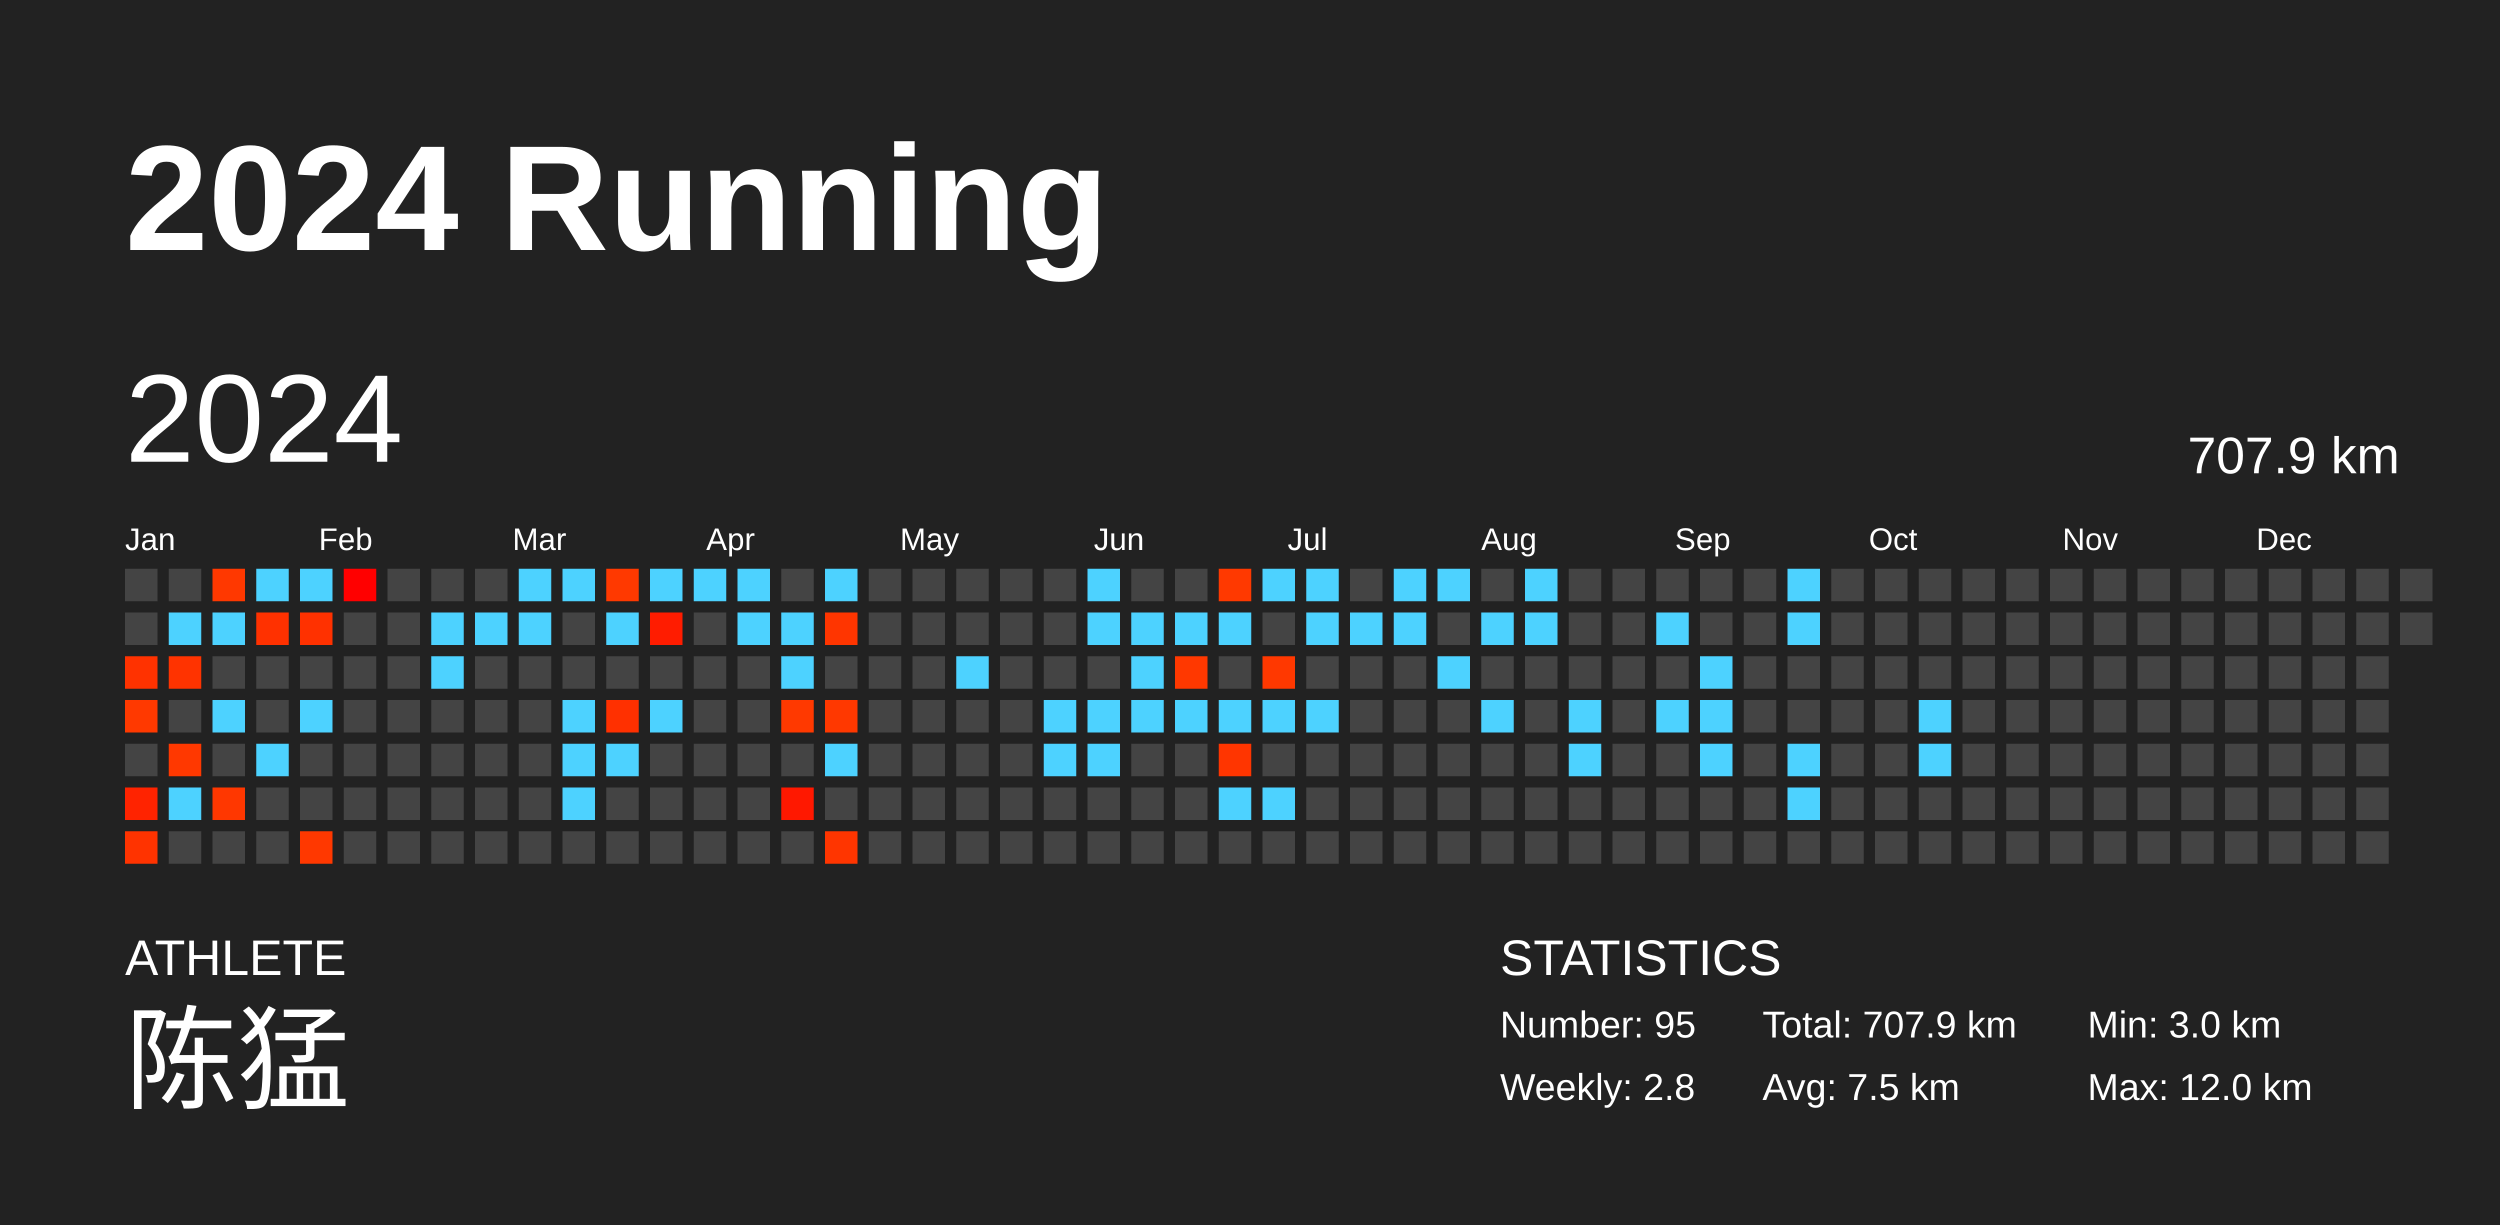
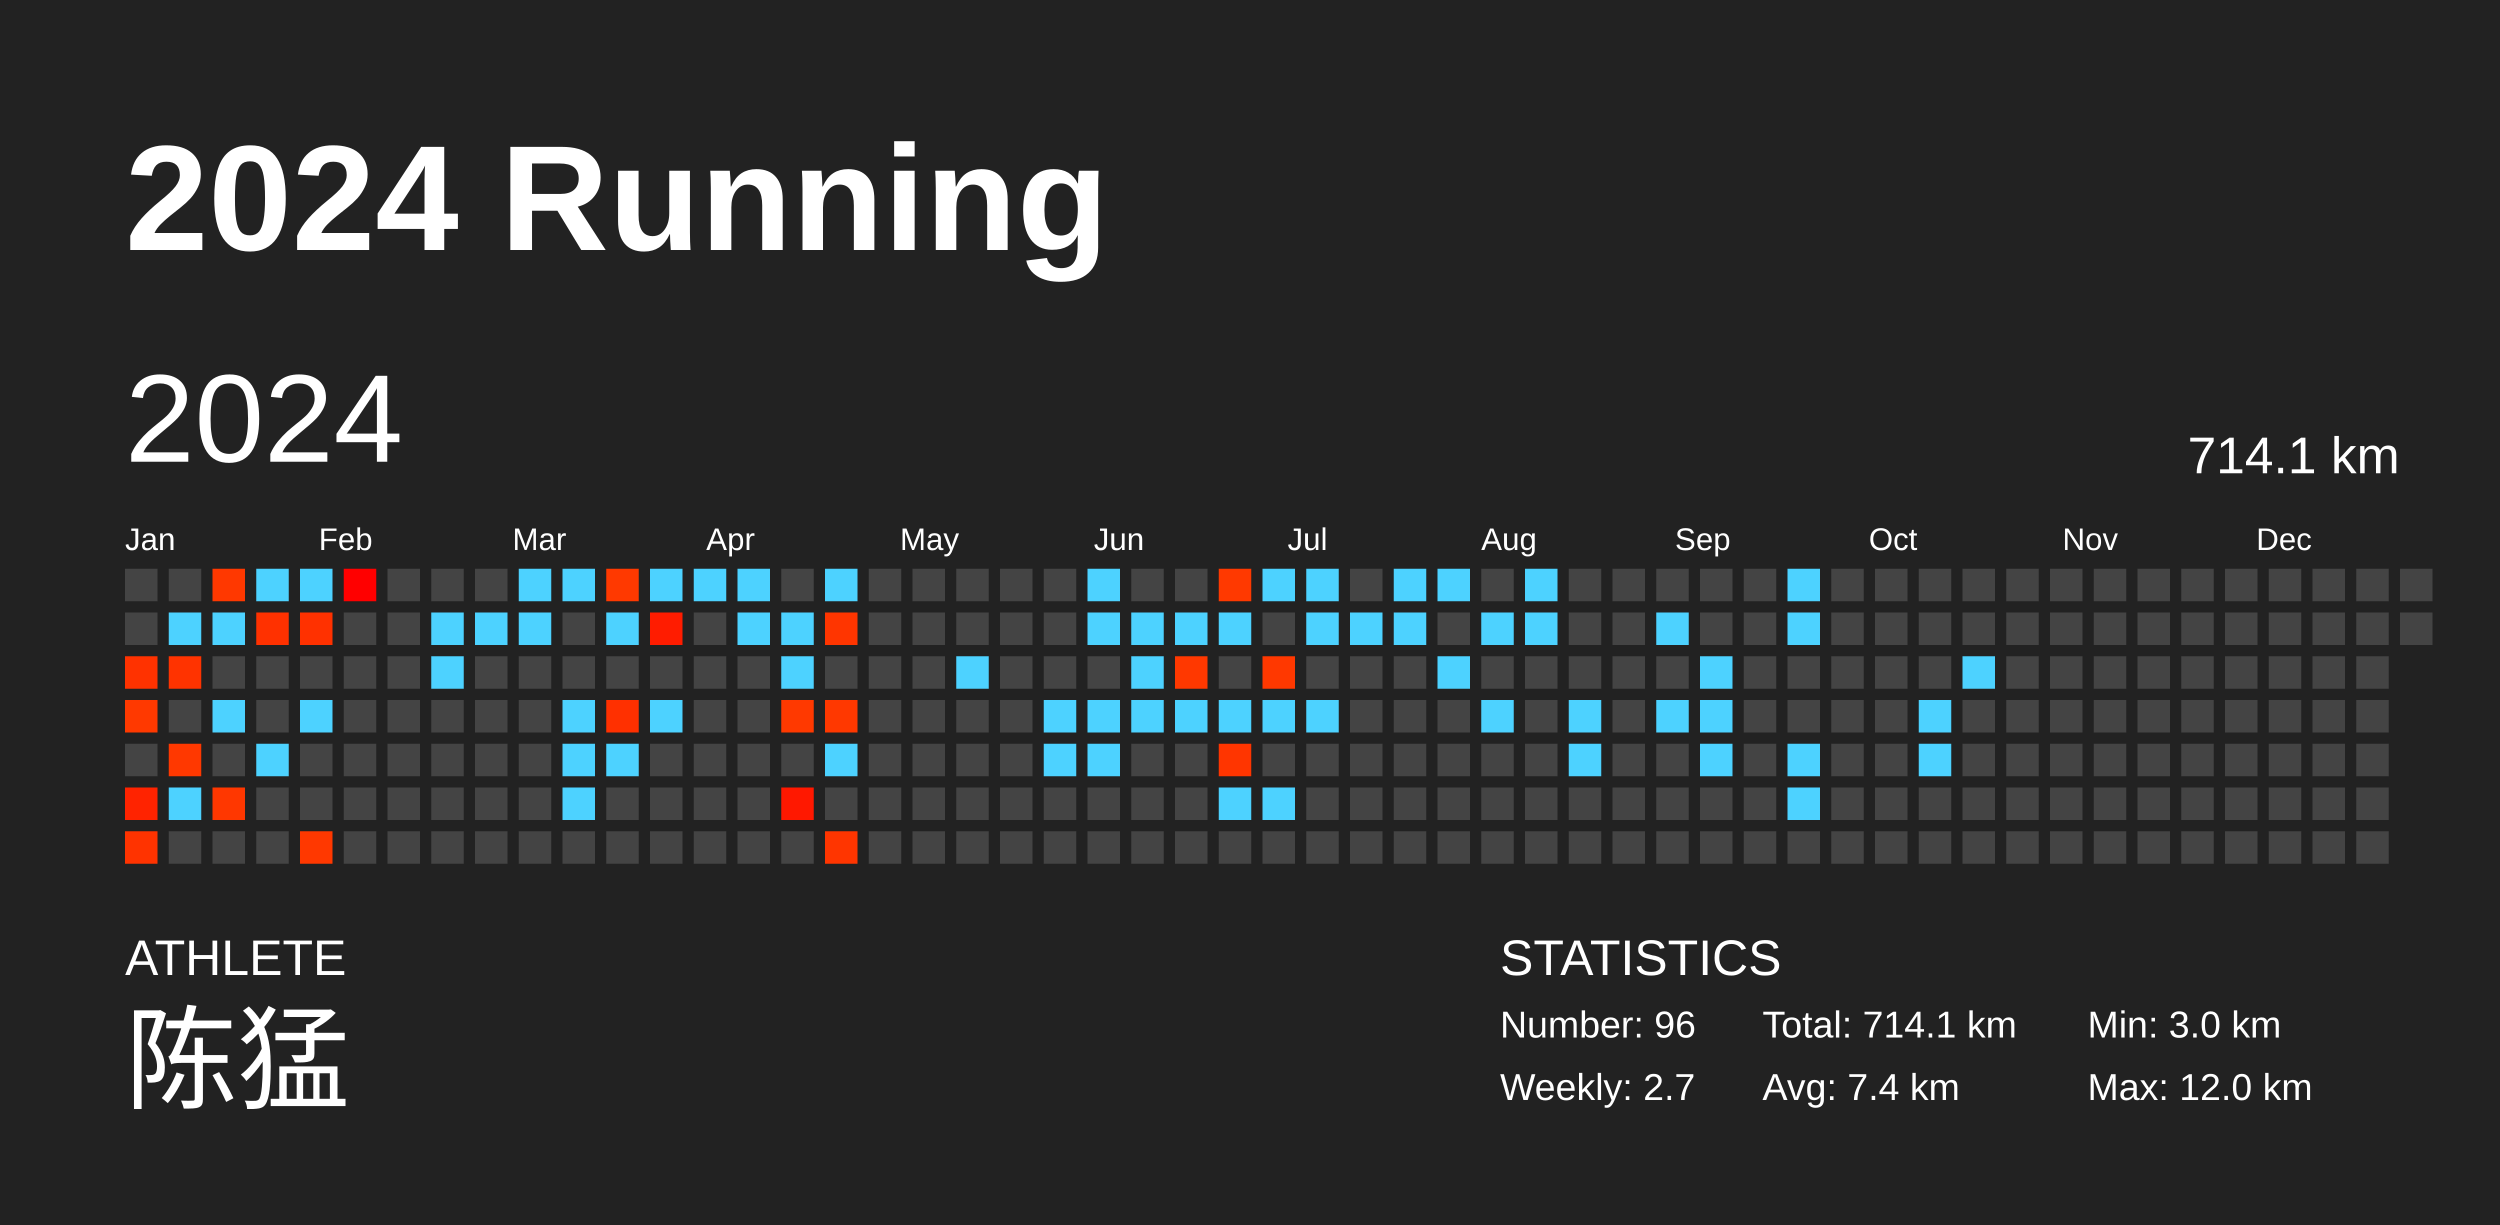
<svg xmlns="http://www.w3.org/2000/svg" baseProfile="full" height="98mm" version="1.1" viewBox="0,0,200,98" width="200mm">
  <defs />
  <rect fill="#222222" height="98" width="200" x="0" y="0" />
  <text fill="#FFFFFF" style="font-size:12px; font-family:Arial; font-weight:bold;" x="10" y="20">2024 Running</text>
  <text fill="#FFFFFF" style="font-size:4px; font-family:Arial" x="10" y="78">ATHLETE</text>
  <text fill="#FFFFFF" style="font-size:9px; font-family:Arial" x="10" y="88">陈猛</text>
  <text fill="#FFFFFF" style="font-size:4px; font-family:Arial" x="120" y="78">STATISTICS</text>
-   <text fill="#FFFFFF" style="font-size:3px; font-family:Arial" x="120" y="83">Number: 95</text>
-   <text fill="#FFFFFF" style="font-size:3px; font-family:Arial" x="120" y="88">Weekly: 2.8</text>
-   <text fill="#FFFFFF" style="font-size:3px; font-family:Arial" x="141" y="83">Total: 707.9 km</text>
-   <text fill="#FFFFFF" style="font-size:3px; font-family:Arial" x="141" y="88">Avg: 7.5 km</text>
+   <text fill="#FFFFFF" style="font-size:3px; font-family:Arial" x="120" y="83">Number: 96</text>
+   <text fill="#FFFFFF" style="font-size:3px; font-family:Arial" x="120" y="88">Weekly: 2.7</text>
+   <text fill="#FFFFFF" style="font-size:3px; font-family:Arial" x="141" y="83">Total: 714.1 km</text>
+   <text fill="#FFFFFF" style="font-size:3px; font-family:Arial" x="141" y="88">Avg: 7.4 km</text>
  <text fill="#FFFFFF" style="font-size:3px; font-family:Arial" x="167" y="83">Min: 3.0 km</text>
  <text fill="#FFFFFF" style="font-size:3px; font-family:Arial" x="167" y="88">Max: 12.0 km</text>
  <text dominant-baseline="hanging" fill="#FFFFFF" style="font-size:10.0px; font-family:Arial;" x="10" y="30">2024</text>
-   <text dominant-baseline="hanging" fill="#FFFFFF" style="font-size:4.125px; font-family:Arial;" x="175" y="35">707.9 km</text>
+   <text dominant-baseline="hanging" fill="#FFFFFF" style="font-size:4.125px; font-family:Arial;" x="175" y="35">714.1 km</text>
  <text fill="#FFFFFF" style="font-size:2.5px; font-family:Arial" x="10.0" y="44">Jan</text>
  <text fill="#FFFFFF" style="font-size:2.5px; font-family:Arial" x="25.5" y="44">Feb</text>
  <text fill="#FFFFFF" style="font-size:2.5px; font-family:Arial" x="41.0" y="44">Mar</text>
  <text fill="#FFFFFF" style="font-size:2.5px; font-family:Arial" x="56.5" y="44">Apr</text>
  <text fill="#FFFFFF" style="font-size:2.5px; font-family:Arial" x="72.0" y="44">May</text>
  <text fill="#FFFFFF" style="font-size:2.5px; font-family:Arial" x="87.5" y="44">Jun</text>
  <text fill="#FFFFFF" style="font-size:2.5px; font-family:Arial" x="103.0" y="44">Jul</text>
  <text fill="#FFFFFF" style="font-size:2.5px; font-family:Arial" x="118.5" y="44">Aug</text>
  <text fill="#FFFFFF" style="font-size:2.5px; font-family:Arial" x="134.0" y="44">Sep</text>
  <text fill="#FFFFFF" style="font-size:2.5px; font-family:Arial" x="149.5" y="44">Oct</text>
  <text fill="#FFFFFF" style="font-size:2.5px; font-family:Arial" x="165.0" y="44">Nov</text>
  <text fill="#FFFFFF" style="font-size:2.5px; font-family:Arial" x="180.5" y="44">Dec</text>
  <rect fill="#444444" height="2.6" width="2.6" x="10.0" y="45.5" />
  <rect fill="#444444" height="2.6" width="2.6" x="10.0" y="49.0" />
  <rect fill="#ff3200" height="2.6" width="2.6" x="10.0" y="52.5" />
  <rect fill="#ff3900" height="2.6" width="2.6" x="10.0" y="56.0" />
  <rect fill="#444444" height="2.6" width="2.6" x="10.0" y="59.5" />
  <rect fill="#ff2300" height="2.6" width="2.6" x="10.0" y="63.0" />
  <rect fill="#ff3300" height="2.6" width="2.6" x="10.0" y="66.5" />
  <rect fill="#444444" height="2.6" width="2.6" x="13.5" y="45.5" />
  <rect fill="#4dd2ff" height="2.6" width="2.6" x="13.5" y="49.0" />
  <rect fill="#ff3300" height="2.6" width="2.6" x="13.5" y="52.5" />
  <rect fill="#444444" height="2.6" width="2.6" x="13.5" y="56.0" />
  <rect fill="#ff3800" height="2.6" width="2.6" x="13.5" y="59.5" />
  <rect fill="#4dd2ff" height="2.6" width="2.6" x="13.5" y="63.0" />
  <rect fill="#444444" height="2.6" width="2.6" x="13.5" y="66.5" />
  <rect fill="#ff3800" height="2.6" width="2.6" x="17.0" y="45.5" />
  <rect fill="#4dd2ff" height="2.6" width="2.6" x="17.0" y="49.0" />
  <rect fill="#444444" height="2.6" width="2.6" x="17.0" y="52.5" />
  <rect fill="#4dd2ff" height="2.6" width="2.6" x="17.0" y="56.0" />
  <rect fill="#444444" height="2.6" width="2.6" x="17.0" y="59.5" />
  <rect fill="#ff3700" height="2.6" width="2.6" x="17.0" y="63.0" />
  <rect fill="#444444" height="2.6" width="2.6" x="17.0" y="66.5" />
  <rect fill="#4dd2ff" height="2.6" width="2.6" x="20.5" y="45.5" />
  <rect fill="#ff3100" height="2.6" width="2.6" x="20.5" y="49.0" />
  <rect fill="#444444" height="2.6" width="2.6" x="20.5" y="52.5" />
  <rect fill="#444444" height="2.6" width="2.6" x="20.5" y="56.0" />
  <rect fill="#4dd2ff" height="2.6" width="2.6" x="20.5" y="59.5" />
  <rect fill="#444444" height="2.6" width="2.6" x="20.5" y="63.0" />
  <rect fill="#444444" height="2.6" width="2.6" x="20.5" y="66.5" />
  <rect fill="#4dd2ff" height="2.6" width="2.6" x="24.0" y="45.5" />
  <rect fill="#ff3100" height="2.6" width="2.6" x="24.0" y="49.0" />
  <rect fill="#444444" height="2.6" width="2.6" x="24.0" y="52.5" />
  <rect fill="#4dd2ff" height="2.6" width="2.6" x="24.0" y="56.0" />
  <rect fill="#444444" height="2.6" width="2.6" x="24.0" y="59.5" />
  <rect fill="#444444" height="2.6" width="2.6" x="24.0" y="63.0" />
  <rect fill="#ff3800" height="2.6" width="2.6" x="24.0" y="66.5" />
  <rect fill="#ff0000" height="2.6" width="2.6" x="27.5" y="45.5" />
  <rect fill="#444444" height="2.6" width="2.6" x="27.5" y="49.0" />
  <rect fill="#444444" height="2.6" width="2.6" x="27.5" y="52.5" />
  <rect fill="#444444" height="2.6" width="2.6" x="27.5" y="56.0" />
  <rect fill="#444444" height="2.6" width="2.6" x="27.5" y="59.5" />
  <rect fill="#444444" height="2.6" width="2.6" x="27.5" y="63.0" />
  <rect fill="#444444" height="2.6" width="2.6" x="27.5" y="66.5" />
  <rect fill="#444444" height="2.6" width="2.6" x="31.0" y="45.5" />
  <rect fill="#444444" height="2.6" width="2.6" x="31.0" y="49.0" />
  <rect fill="#444444" height="2.6" width="2.6" x="31.0" y="52.5" />
  <rect fill="#444444" height="2.6" width="2.6" x="31.0" y="56.0" />
  <rect fill="#444444" height="2.6" width="2.6" x="31.0" y="59.5" />
  <rect fill="#444444" height="2.6" width="2.6" x="31.0" y="63.0" />
  <rect fill="#444444" height="2.6" width="2.6" x="31.0" y="66.5" />
  <rect fill="#444444" height="2.6" width="2.6" x="34.5" y="45.5" />
  <rect fill="#4dd2ff" height="2.6" width="2.6" x="34.5" y="49.0" />
  <rect fill="#4dd2ff" height="2.6" width="2.6" x="34.5" y="52.5" />
  <rect fill="#444444" height="2.6" width="2.6" x="34.5" y="56.0" />
  <rect fill="#444444" height="2.6" width="2.6" x="34.5" y="59.5" />
  <rect fill="#444444" height="2.6" width="2.6" x="34.5" y="63.0" />
  <rect fill="#444444" height="2.6" width="2.6" x="34.5" y="66.5" />
  <rect fill="#444444" height="2.6" width="2.6" x="38.0" y="45.5" />
  <rect fill="#4dd2ff" height="2.6" width="2.6" x="38.0" y="49.0" />
  <rect fill="#444444" height="2.6" width="2.6" x="38.0" y="52.5" />
  <rect fill="#444444" height="2.6" width="2.6" x="38.0" y="56.0" />
  <rect fill="#444444" height="2.6" width="2.6" x="38.0" y="59.5" />
  <rect fill="#444444" height="2.6" width="2.6" x="38.0" y="63.0" />
  <rect fill="#444444" height="2.6" width="2.6" x="38.0" y="66.5" />
  <rect fill="#4dd2ff" height="2.6" width="2.6" x="41.5" y="45.5" />
  <rect fill="#4dd2ff" height="2.6" width="2.6" x="41.5" y="49.0" />
  <rect fill="#444444" height="2.6" width="2.6" x="41.5" y="52.5" />
  <rect fill="#444444" height="2.6" width="2.6" x="41.5" y="56.0" />
  <rect fill="#444444" height="2.6" width="2.6" x="41.5" y="59.5" />
  <rect fill="#444444" height="2.6" width="2.6" x="41.5" y="63.0" />
  <rect fill="#444444" height="2.6" width="2.6" x="41.5" y="66.5" />
  <rect fill="#4dd2ff" height="2.6" width="2.6" x="45.0" y="45.5" />
  <rect fill="#444444" height="2.6" width="2.6" x="45.0" y="49.0" />
  <rect fill="#444444" height="2.6" width="2.6" x="45.0" y="52.5" />
  <rect fill="#4dd2ff" height="2.6" width="2.6" x="45.0" y="56.0" />
  <rect fill="#4dd2ff" height="2.6" width="2.6" x="45.0" y="59.5" />
  <rect fill="#4dd2ff" height="2.6" width="2.6" x="45.0" y="63.0" />
  <rect fill="#444444" height="2.6" width="2.6" x="45.0" y="66.5" />
  <rect fill="#ff3900" height="2.6" width="2.6" x="48.5" y="45.5" />
  <rect fill="#4dd2ff" height="2.6" width="2.6" x="48.5" y="49.0" />
  <rect fill="#444444" height="2.6" width="2.6" x="48.5" y="52.5" />
  <rect fill="#ff3000" height="2.6" width="2.6" x="48.5" y="56.0" />
  <rect fill="#4dd2ff" height="2.6" width="2.6" x="48.5" y="59.5" />
  <rect fill="#444444" height="2.6" width="2.6" x="48.5" y="63.0" />
  <rect fill="#444444" height="2.6" width="2.6" x="48.5" y="66.5" />
  <rect fill="#4dd2ff" height="2.6" width="2.6" x="52.0" y="45.5" />
  <rect fill="#ff1c00" height="2.6" width="2.6" x="52.0" y="49.0" />
  <rect fill="#444444" height="2.6" width="2.6" x="52.0" y="52.5" />
  <rect fill="#4dd2ff" height="2.6" width="2.6" x="52.0" y="56.0" />
  <rect fill="#444444" height="2.6" width="2.6" x="52.0" y="59.5" />
  <rect fill="#444444" height="2.6" width="2.6" x="52.0" y="63.0" />
  <rect fill="#444444" height="2.6" width="2.6" x="52.0" y="66.5" />
  <rect fill="#4dd2ff" height="2.6" width="2.6" x="55.5" y="45.5" />
  <rect fill="#444444" height="2.6" width="2.6" x="55.5" y="49.0" />
  <rect fill="#444444" height="2.6" width="2.6" x="55.5" y="52.5" />
  <rect fill="#444444" height="2.6" width="2.6" x="55.5" y="56.0" />
  <rect fill="#444444" height="2.6" width="2.6" x="55.5" y="59.5" />
  <rect fill="#444444" height="2.6" width="2.6" x="55.5" y="63.0" />
  <rect fill="#444444" height="2.6" width="2.6" x="55.5" y="66.5" />
  <rect fill="#4dd2ff" height="2.6" width="2.6" x="59.0" y="45.5" />
  <rect fill="#4dd2ff" height="2.6" width="2.6" x="59.0" y="49.0" />
  <rect fill="#444444" height="2.6" width="2.6" x="59.0" y="52.5" />
  <rect fill="#444444" height="2.6" width="2.6" x="59.0" y="56.0" />
  <rect fill="#444444" height="2.6" width="2.6" x="59.0" y="59.5" />
  <rect fill="#444444" height="2.6" width="2.6" x="59.0" y="63.0" />
  <rect fill="#444444" height="2.6" width="2.6" x="59.0" y="66.5" />
  <rect fill="#444444" height="2.6" width="2.6" x="62.5" y="45.5" />
  <rect fill="#4dd2ff" height="2.6" width="2.6" x="62.5" y="49.0" />
  <rect fill="#4dd2ff" height="2.6" width="2.6" x="62.5" y="52.5" />
  <rect fill="#ff3900" height="2.6" width="2.6" x="62.5" y="56.0" />
  <rect fill="#444444" height="2.6" width="2.6" x="62.5" y="59.5" />
  <rect fill="#ff1800" height="2.6" width="2.6" x="62.5" y="63.0" />
  <rect fill="#444444" height="2.6" width="2.6" x="62.5" y="66.5" />
  <rect fill="#4dd2ff" height="2.6" width="2.6" x="66.0" y="45.5" />
  <rect fill="#ff3500" height="2.6" width="2.6" x="66.0" y="49.0" />
  <rect fill="#444444" height="2.6" width="2.6" x="66.0" y="52.5" />
  <rect fill="#ff3800" height="2.6" width="2.6" x="66.0" y="56.0" />
  <rect fill="#4dd2ff" height="2.6" width="2.6" x="66.0" y="59.5" />
  <rect fill="#444444" height="2.6" width="2.6" x="66.0" y="63.0" />
  <rect fill="#ff3500" height="2.6" width="2.6" x="66.0" y="66.5" />
  <rect fill="#444444" height="2.6" width="2.6" x="69.5" y="45.5" />
  <rect fill="#444444" height="2.6" width="2.6" x="69.5" y="49.0" />
  <rect fill="#444444" height="2.6" width="2.6" x="69.5" y="52.5" />
  <rect fill="#444444" height="2.6" width="2.6" x="69.5" y="56.0" />
  <rect fill="#444444" height="2.6" width="2.6" x="69.5" y="59.5" />
  <rect fill="#444444" height="2.6" width="2.6" x="69.5" y="63.0" />
  <rect fill="#444444" height="2.6" width="2.6" x="69.5" y="66.5" />
  <rect fill="#444444" height="2.6" width="2.6" x="73.0" y="45.5" />
  <rect fill="#444444" height="2.6" width="2.6" x="73.0" y="49.0" />
  <rect fill="#444444" height="2.6" width="2.6" x="73.0" y="52.5" />
  <rect fill="#444444" height="2.6" width="2.6" x="73.0" y="56.0" />
  <rect fill="#444444" height="2.6" width="2.6" x="73.0" y="59.5" />
  <rect fill="#444444" height="2.6" width="2.6" x="73.0" y="63.0" />
  <rect fill="#444444" height="2.6" width="2.6" x="73.0" y="66.5" />
  <rect fill="#444444" height="2.6" width="2.6" x="76.5" y="45.5" />
  <rect fill="#444444" height="2.6" width="2.6" x="76.5" y="49.0" />
  <rect fill="#4dd2ff" height="2.6" width="2.6" x="76.5" y="52.5" />
  <rect fill="#444444" height="2.6" width="2.6" x="76.5" y="56.0" />
  <rect fill="#444444" height="2.6" width="2.6" x="76.5" y="59.5" />
  <rect fill="#444444" height="2.6" width="2.6" x="76.5" y="63.0" />
  <rect fill="#444444" height="2.6" width="2.6" x="76.5" y="66.5" />
  <rect fill="#444444" height="2.6" width="2.6" x="80.0" y="45.5" />
  <rect fill="#444444" height="2.6" width="2.6" x="80.0" y="49.0" />
  <rect fill="#444444" height="2.6" width="2.6" x="80.0" y="52.5" />
  <rect fill="#444444" height="2.6" width="2.6" x="80.0" y="56.0" />
  <rect fill="#444444" height="2.6" width="2.6" x="80.0" y="59.5" />
  <rect fill="#444444" height="2.6" width="2.6" x="80.0" y="63.0" />
  <rect fill="#444444" height="2.6" width="2.6" x="80.0" y="66.5" />
  <rect fill="#444444" height="2.6" width="2.6" x="83.5" y="45.5" />
  <rect fill="#444444" height="2.6" width="2.6" x="83.5" y="49.0" />
  <rect fill="#444444" height="2.6" width="2.6" x="83.5" y="52.5" />
  <rect fill="#4dd2ff" height="2.6" width="2.6" x="83.5" y="56.0" />
  <rect fill="#4dd2ff" height="2.6" width="2.6" x="83.5" y="59.5" />
  <rect fill="#444444" height="2.6" width="2.6" x="83.5" y="63.0" />
  <rect fill="#444444" height="2.6" width="2.6" x="83.5" y="66.5" />
  <rect fill="#4dd2ff" height="2.6" width="2.6" x="87.0" y="45.5" />
  <rect fill="#4dd2ff" height="2.6" width="2.6" x="87.0" y="49.0" />
  <rect fill="#444444" height="2.6" width="2.6" x="87.0" y="52.5" />
  <rect fill="#4dd2ff" height="2.6" width="2.6" x="87.0" y="56.0" />
  <rect fill="#4dd2ff" height="2.6" width="2.6" x="87.0" y="59.5" />
  <rect fill="#444444" height="2.6" width="2.6" x="87.0" y="63.0" />
  <rect fill="#444444" height="2.6" width="2.6" x="87.0" y="66.5" />
  <rect fill="#444444" height="2.6" width="2.6" x="90.5" y="45.5" />
  <rect fill="#4dd2ff" height="2.6" width="2.6" x="90.5" y="49.0" />
  <rect fill="#4dd2ff" height="2.6" width="2.6" x="90.5" y="52.5" />
  <rect fill="#4dd2ff" height="2.6" width="2.6" x="90.5" y="56.0" />
  <rect fill="#444444" height="2.6" width="2.6" x="90.5" y="59.5" />
  <rect fill="#444444" height="2.6" width="2.6" x="90.5" y="63.0" />
  <rect fill="#444444" height="2.6" width="2.6" x="90.5" y="66.5" />
  <rect fill="#444444" height="2.6" width="2.6" x="94.0" y="45.5" />
  <rect fill="#4dd2ff" height="2.6" width="2.6" x="94.0" y="49.0" />
  <rect fill="#ff3800" height="2.6" width="2.6" x="94.0" y="52.5" />
  <rect fill="#4dd2ff" height="2.6" width="2.6" x="94.0" y="56.0" />
  <rect fill="#444444" height="2.6" width="2.6" x="94.0" y="59.5" />
  <rect fill="#444444" height="2.6" width="2.6" x="94.0" y="63.0" />
  <rect fill="#444444" height="2.6" width="2.6" x="94.0" y="66.5" />
  <rect fill="#ff3900" height="2.6" width="2.6" x="97.5" y="45.5" />
  <rect fill="#4dd2ff" height="2.6" width="2.6" x="97.5" y="49.0" />
  <rect fill="#444444" height="2.6" width="2.6" x="97.5" y="52.5" />
  <rect fill="#4dd2ff" height="2.6" width="2.6" x="97.5" y="56.0" />
  <rect fill="#ff3500" height="2.6" width="2.6" x="97.5" y="59.5" />
  <rect fill="#4dd2ff" height="2.6" width="2.6" x="97.5" y="63.0" />
  <rect fill="#444444" height="2.6" width="2.6" x="97.5" y="66.5" />
  <rect fill="#4dd2ff" height="2.6" width="2.6" x="101.0" y="45.5" />
  <rect fill="#444444" height="2.6" width="2.6" x="101.0" y="49.0" />
  <rect fill="#ff3800" height="2.6" width="2.6" x="101.0" y="52.5" />
  <rect fill="#4dd2ff" height="2.6" width="2.6" x="101.0" y="56.0" />
  <rect fill="#444444" height="2.6" width="2.6" x="101.0" y="59.5" />
  <rect fill="#4dd2ff" height="2.6" width="2.6" x="101.0" y="63.0" />
  <rect fill="#444444" height="2.6" width="2.6" x="101.0" y="66.5" />
  <rect fill="#4dd2ff" height="2.6" width="2.6" x="104.5" y="45.5" />
  <rect fill="#4dd2ff" height="2.6" width="2.6" x="104.5" y="49.0" />
  <rect fill="#444444" height="2.6" width="2.6" x="104.5" y="52.5" />
  <rect fill="#4dd2ff" height="2.6" width="2.6" x="104.5" y="56.0" />
  <rect fill="#444444" height="2.6" width="2.6" x="104.5" y="59.5" />
  <rect fill="#444444" height="2.6" width="2.6" x="104.5" y="63.0" />
  <rect fill="#444444" height="2.6" width="2.6" x="104.5" y="66.5" />
  <rect fill="#444444" height="2.6" width="2.6" x="108.0" y="45.5" />
  <rect fill="#4dd2ff" height="2.6" width="2.6" x="108.0" y="49.0" />
  <rect fill="#444444" height="2.6" width="2.6" x="108.0" y="52.5" />
  <rect fill="#444444" height="2.6" width="2.6" x="108.0" y="56.0" />
  <rect fill="#444444" height="2.6" width="2.6" x="108.0" y="59.5" />
  <rect fill="#444444" height="2.6" width="2.6" x="108.0" y="63.0" />
  <rect fill="#444444" height="2.6" width="2.6" x="108.0" y="66.5" />
  <rect fill="#4dd2ff" height="2.6" width="2.6" x="111.5" y="45.5" />
  <rect fill="#4dd2ff" height="2.6" width="2.6" x="111.5" y="49.0" />
  <rect fill="#444444" height="2.6" width="2.6" x="111.5" y="52.5" />
  <rect fill="#444444" height="2.6" width="2.6" x="111.5" y="56.0" />
  <rect fill="#444444" height="2.6" width="2.6" x="111.5" y="59.5" />
  <rect fill="#444444" height="2.6" width="2.6" x="111.5" y="63.0" />
  <rect fill="#444444" height="2.6" width="2.6" x="111.5" y="66.5" />
  <rect fill="#4dd2ff" height="2.6" width="2.6" x="115.0" y="45.5" />
  <rect fill="#444444" height="2.6" width="2.6" x="115.0" y="49.0" />
  <rect fill="#4dd2ff" height="2.6" width="2.6" x="115.0" y="52.5" />
  <rect fill="#444444" height="2.6" width="2.6" x="115.0" y="56.0" />
  <rect fill="#444444" height="2.6" width="2.6" x="115.0" y="59.5" />
  <rect fill="#444444" height="2.6" width="2.6" x="115.0" y="63.0" />
  <rect fill="#444444" height="2.6" width="2.6" x="115.0" y="66.5" />
  <rect fill="#444444" height="2.6" width="2.6" x="118.5" y="45.5" />
  <rect fill="#4dd2ff" height="2.6" width="2.6" x="118.5" y="49.0" />
  <rect fill="#444444" height="2.6" width="2.6" x="118.5" y="52.5" />
  <rect fill="#4dd2ff" height="2.6" width="2.6" x="118.5" y="56.0" />
  <rect fill="#444444" height="2.6" width="2.6" x="118.5" y="59.5" />
  <rect fill="#444444" height="2.6" width="2.6" x="118.5" y="63.0" />
  <rect fill="#444444" height="2.6" width="2.6" x="118.5" y="66.5" />
  <rect fill="#4dd2ff" height="2.6" width="2.6" x="122.0" y="45.5" />
  <rect fill="#4dd2ff" height="2.6" width="2.6" x="122.0" y="49.0" />
  <rect fill="#444444" height="2.6" width="2.6" x="122.0" y="52.5" />
  <rect fill="#444444" height="2.6" width="2.6" x="122.0" y="56.0" />
  <rect fill="#444444" height="2.6" width="2.6" x="122.0" y="59.5" />
  <rect fill="#444444" height="2.6" width="2.6" x="122.0" y="63.0" />
  <rect fill="#444444" height="2.6" width="2.6" x="122.0" y="66.5" />
  <rect fill="#444444" height="2.6" width="2.6" x="125.5" y="45.5" />
  <rect fill="#444444" height="2.6" width="2.6" x="125.5" y="49.0" />
  <rect fill="#444444" height="2.6" width="2.6" x="125.5" y="52.5" />
  <rect fill="#4dd2ff" height="2.6" width="2.6" x="125.5" y="56.0" />
  <rect fill="#4dd2ff" height="2.6" width="2.6" x="125.5" y="59.5" />
  <rect fill="#444444" height="2.6" width="2.6" x="125.5" y="63.0" />
  <rect fill="#444444" height="2.6" width="2.6" x="125.5" y="66.5" />
  <rect fill="#444444" height="2.6" width="2.6" x="129.0" y="45.5" />
  <rect fill="#444444" height="2.6" width="2.6" x="129.0" y="49.0" />
  <rect fill="#444444" height="2.6" width="2.6" x="129.0" y="52.5" />
  <rect fill="#444444" height="2.6" width="2.6" x="129.0" y="56.0" />
  <rect fill="#444444" height="2.6" width="2.6" x="129.0" y="59.5" />
  <rect fill="#444444" height="2.6" width="2.6" x="129.0" y="63.0" />
  <rect fill="#444444" height="2.6" width="2.6" x="129.0" y="66.5" />
  <rect fill="#444444" height="2.6" width="2.6" x="132.5" y="45.5" />
  <rect fill="#4dd2ff" height="2.6" width="2.6" x="132.5" y="49.0" />
  <rect fill="#444444" height="2.6" width="2.6" x="132.5" y="52.5" />
  <rect fill="#4dd2ff" height="2.6" width="2.6" x="132.5" y="56.0" />
  <rect fill="#444444" height="2.6" width="2.6" x="132.5" y="59.5" />
  <rect fill="#444444" height="2.6" width="2.6" x="132.5" y="63.0" />
  <rect fill="#444444" height="2.6" width="2.6" x="132.5" y="66.5" />
  <rect fill="#444444" height="2.6" width="2.6" x="136.0" y="45.5" />
  <rect fill="#444444" height="2.6" width="2.6" x="136.0" y="49.0" />
  <rect fill="#4dd2ff" height="2.6" width="2.6" x="136.0" y="52.5" />
  <rect fill="#4dd2ff" height="2.6" width="2.6" x="136.0" y="56.0" />
  <rect fill="#4dd2ff" height="2.6" width="2.6" x="136.0" y="59.5" />
  <rect fill="#444444" height="2.6" width="2.6" x="136.0" y="63.0" />
  <rect fill="#444444" height="2.6" width="2.6" x="136.0" y="66.5" />
  <rect fill="#444444" height="2.6" width="2.6" x="139.5" y="45.5" />
  <rect fill="#444444" height="2.6" width="2.6" x="139.5" y="49.0" />
  <rect fill="#444444" height="2.6" width="2.6" x="139.5" y="52.5" />
  <rect fill="#444444" height="2.6" width="2.6" x="139.5" y="56.0" />
  <rect fill="#444444" height="2.6" width="2.6" x="139.5" y="59.5" />
  <rect fill="#444444" height="2.6" width="2.6" x="139.5" y="63.0" />
  <rect fill="#444444" height="2.6" width="2.6" x="139.5" y="66.5" />
  <rect fill="#4dd2ff" height="2.6" width="2.6" x="143.0" y="45.5" />
  <rect fill="#4dd2ff" height="2.6" width="2.6" x="143.0" y="49.0" />
  <rect fill="#444444" height="2.6" width="2.6" x="143.0" y="52.5" />
  <rect fill="#444444" height="2.6" width="2.6" x="143.0" y="56.0" />
  <rect fill="#4dd2ff" height="2.6" width="2.6" x="143.0" y="59.5" />
  <rect fill="#4dd2ff" height="2.6" width="2.6" x="143.0" y="63.0" />
  <rect fill="#444444" height="2.6" width="2.6" x="143.0" y="66.5" />
  <rect fill="#444444" height="2.6" width="2.6" x="146.5" y="45.5" />
  <rect fill="#444444" height="2.6" width="2.6" x="146.5" y="49.0" />
  <rect fill="#444444" height="2.6" width="2.6" x="146.5" y="52.5" />
  <rect fill="#444444" height="2.6" width="2.6" x="146.5" y="56.0" />
  <rect fill="#444444" height="2.6" width="2.6" x="146.5" y="59.5" />
  <rect fill="#444444" height="2.6" width="2.6" x="146.5" y="63.0" />
  <rect fill="#444444" height="2.6" width="2.6" x="146.5" y="66.5" />
  <rect fill="#444444" height="2.6" width="2.6" x="150.0" y="45.5" />
  <rect fill="#444444" height="2.6" width="2.6" x="150.0" y="49.0" />
  <rect fill="#444444" height="2.6" width="2.6" x="150.0" y="52.5" />
  <rect fill="#444444" height="2.6" width="2.6" x="150.0" y="56.0" />
  <rect fill="#444444" height="2.6" width="2.6" x="150.0" y="59.5" />
  <rect fill="#444444" height="2.6" width="2.6" x="150.0" y="63.0" />
  <rect fill="#444444" height="2.6" width="2.6" x="150.0" y="66.5" />
  <rect fill="#444444" height="2.6" width="2.6" x="153.5" y="45.5" />
  <rect fill="#444444" height="2.6" width="2.6" x="153.5" y="49.0" />
  <rect fill="#444444" height="2.6" width="2.6" x="153.5" y="52.5" />
  <rect fill="#4dd2ff" height="2.6" width="2.6" x="153.5" y="56.0" />
  <rect fill="#4dd2ff" height="2.6" width="2.6" x="153.5" y="59.5" />
  <rect fill="#444444" height="2.6" width="2.6" x="153.5" y="63.0" />
  <rect fill="#444444" height="2.6" width="2.6" x="153.5" y="66.5" />
  <rect fill="#444444" height="2.6" width="2.6" x="157.0" y="45.5" />
  <rect fill="#444444" height="2.6" width="2.6" x="157.0" y="49.0" />
-   <rect fill="#444444" height="2.6" width="2.6" x="157.0" y="52.5" />
+   <rect fill="#4dd2ff" height="2.6" width="2.6" x="157.0" y="52.5" />
  <rect fill="#444444" height="2.6" width="2.6" x="157.0" y="56.0" />
  <rect fill="#444444" height="2.6" width="2.6" x="157.0" y="59.5" />
  <rect fill="#444444" height="2.6" width="2.6" x="157.0" y="63.0" />
  <rect fill="#444444" height="2.6" width="2.6" x="157.0" y="66.5" />
  <rect fill="#444444" height="2.6" width="2.6" x="160.5" y="45.5" />
  <rect fill="#444444" height="2.6" width="2.6" x="160.5" y="49.0" />
  <rect fill="#444444" height="2.6" width="2.6" x="160.5" y="52.5" />
  <rect fill="#444444" height="2.6" width="2.6" x="160.5" y="56.0" />
  <rect fill="#444444" height="2.6" width="2.6" x="160.5" y="59.5" />
  <rect fill="#444444" height="2.6" width="2.6" x="160.5" y="63.0" />
  <rect fill="#444444" height="2.6" width="2.6" x="160.5" y="66.5" />
  <rect fill="#444444" height="2.6" width="2.6" x="164.0" y="45.5" />
  <rect fill="#444444" height="2.6" width="2.6" x="164.0" y="49.0" />
  <rect fill="#444444" height="2.6" width="2.6" x="164.0" y="52.5" />
  <rect fill="#444444" height="2.6" width="2.6" x="164.0" y="56.0" />
  <rect fill="#444444" height="2.6" width="2.6" x="164.0" y="59.5" />
  <rect fill="#444444" height="2.6" width="2.6" x="164.0" y="63.0" />
  <rect fill="#444444" height="2.6" width="2.6" x="164.0" y="66.5" />
  <rect fill="#444444" height="2.6" width="2.6" x="167.5" y="45.5" />
  <rect fill="#444444" height="2.6" width="2.6" x="167.5" y="49.0" />
  <rect fill="#444444" height="2.6" width="2.6" x="167.5" y="52.5" />
  <rect fill="#444444" height="2.6" width="2.6" x="167.5" y="56.0" />
  <rect fill="#444444" height="2.6" width="2.6" x="167.5" y="59.5" />
  <rect fill="#444444" height="2.6" width="2.6" x="167.5" y="63.0" />
  <rect fill="#444444" height="2.6" width="2.6" x="167.5" y="66.5" />
  <rect fill="#444444" height="2.6" width="2.6" x="171.0" y="45.5" />
  <rect fill="#444444" height="2.6" width="2.6" x="171.0" y="49.0" />
  <rect fill="#444444" height="2.6" width="2.6" x="171.0" y="52.5" />
  <rect fill="#444444" height="2.6" width="2.6" x="171.0" y="56.0" />
  <rect fill="#444444" height="2.6" width="2.6" x="171.0" y="59.5" />
  <rect fill="#444444" height="2.6" width="2.6" x="171.0" y="63.0" />
  <rect fill="#444444" height="2.6" width="2.6" x="171.0" y="66.5" />
  <rect fill="#444444" height="2.6" width="2.6" x="174.5" y="45.5" />
  <rect fill="#444444" height="2.6" width="2.6" x="174.5" y="49.0" />
  <rect fill="#444444" height="2.6" width="2.6" x="174.5" y="52.5" />
  <rect fill="#444444" height="2.6" width="2.6" x="174.5" y="56.0" />
  <rect fill="#444444" height="2.6" width="2.6" x="174.5" y="59.5" />
  <rect fill="#444444" height="2.6" width="2.6" x="174.5" y="63.0" />
  <rect fill="#444444" height="2.6" width="2.6" x="174.5" y="66.5" />
  <rect fill="#444444" height="2.6" width="2.6" x="178.0" y="45.5" />
  <rect fill="#444444" height="2.6" width="2.6" x="178.0" y="49.0" />
  <rect fill="#444444" height="2.6" width="2.6" x="178.0" y="52.5" />
  <rect fill="#444444" height="2.6" width="2.6" x="178.0" y="56.0" />
  <rect fill="#444444" height="2.6" width="2.6" x="178.0" y="59.5" />
  <rect fill="#444444" height="2.6" width="2.6" x="178.0" y="63.0" />
  <rect fill="#444444" height="2.6" width="2.6" x="178.0" y="66.5" />
  <rect fill="#444444" height="2.6" width="2.6" x="181.5" y="45.5" />
  <rect fill="#444444" height="2.6" width="2.6" x="181.5" y="49.0" />
  <rect fill="#444444" height="2.6" width="2.6" x="181.5" y="52.5" />
  <rect fill="#444444" height="2.6" width="2.6" x="181.5" y="56.0" />
  <rect fill="#444444" height="2.6" width="2.6" x="181.5" y="59.5" />
  <rect fill="#444444" height="2.6" width="2.6" x="181.5" y="63.0" />
  <rect fill="#444444" height="2.6" width="2.6" x="181.5" y="66.5" />
  <rect fill="#444444" height="2.6" width="2.6" x="185.0" y="45.5" />
  <rect fill="#444444" height="2.6" width="2.6" x="185.0" y="49.0" />
  <rect fill="#444444" height="2.6" width="2.6" x="185.0" y="52.5" />
  <rect fill="#444444" height="2.6" width="2.6" x="185.0" y="56.0" />
  <rect fill="#444444" height="2.6" width="2.6" x="185.0" y="59.5" />
  <rect fill="#444444" height="2.6" width="2.6" x="185.0" y="63.0" />
  <rect fill="#444444" height="2.6" width="2.6" x="185.0" y="66.5" />
  <rect fill="#444444" height="2.6" width="2.6" x="188.5" y="45.5" />
  <rect fill="#444444" height="2.6" width="2.6" x="188.5" y="49.0" />
  <rect fill="#444444" height="2.6" width="2.6" x="188.5" y="52.5" />
  <rect fill="#444444" height="2.6" width="2.6" x="188.5" y="56.0" />
  <rect fill="#444444" height="2.6" width="2.6" x="188.5" y="59.5" />
  <rect fill="#444444" height="2.6" width="2.6" x="188.5" y="63.0" />
  <rect fill="#444444" height="2.6" width="2.6" x="188.5" y="66.5" />
  <rect fill="#444444" height="2.6" width="2.6" x="192.0" y="45.5" />
  <rect fill="#444444" height="2.6" width="2.6" x="192.0" y="49.0" />
</svg>
